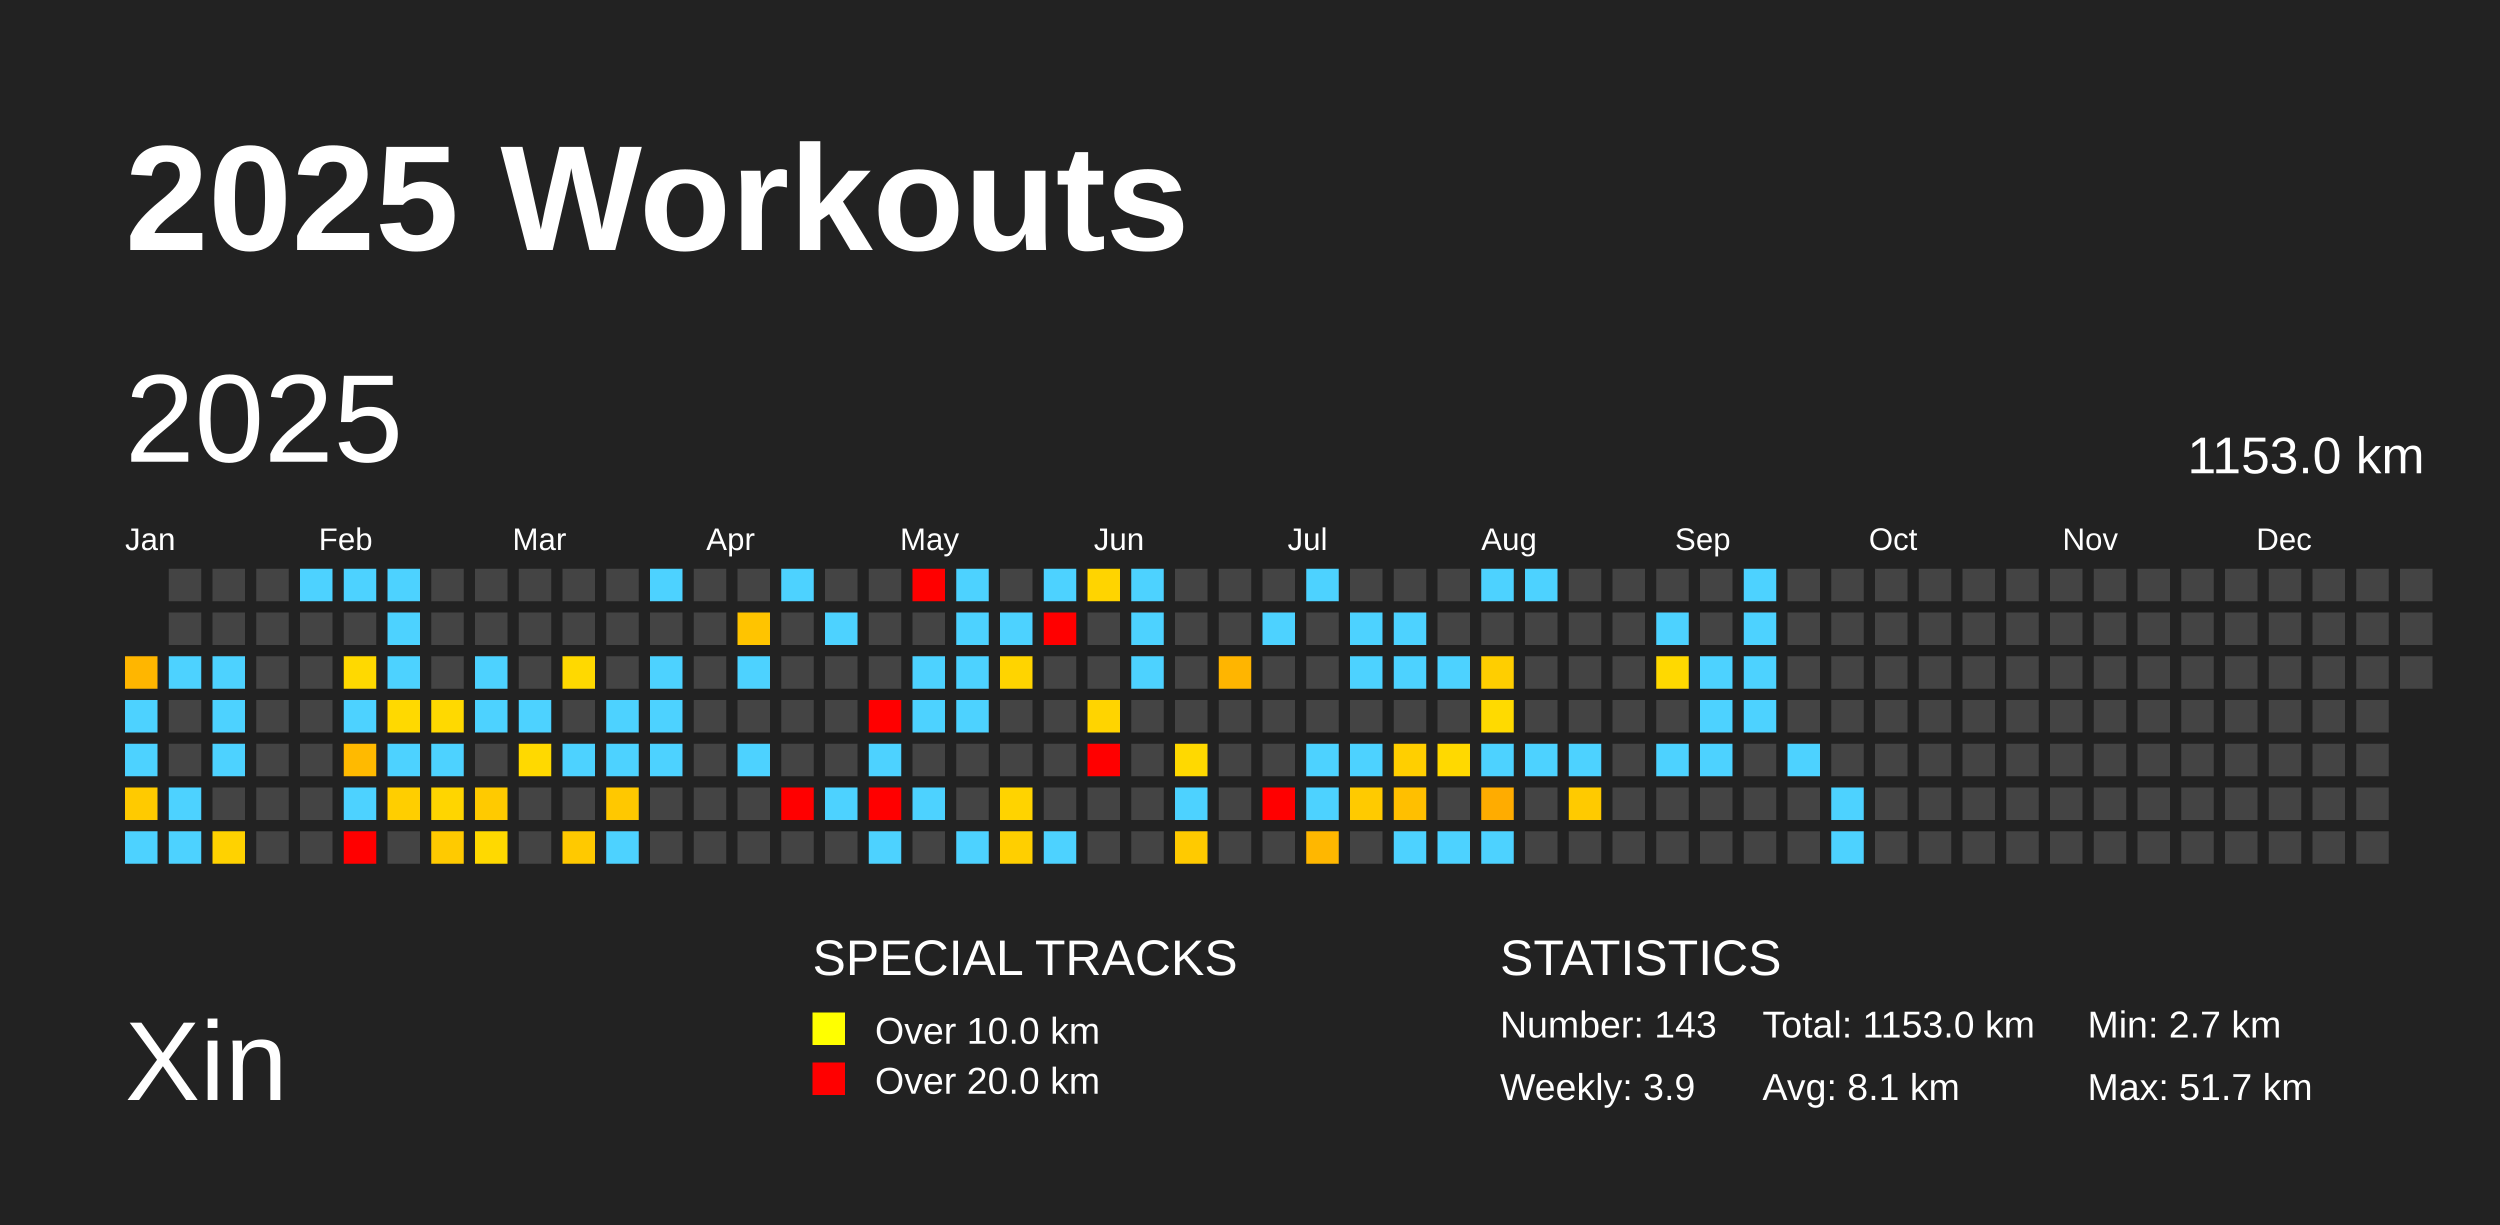
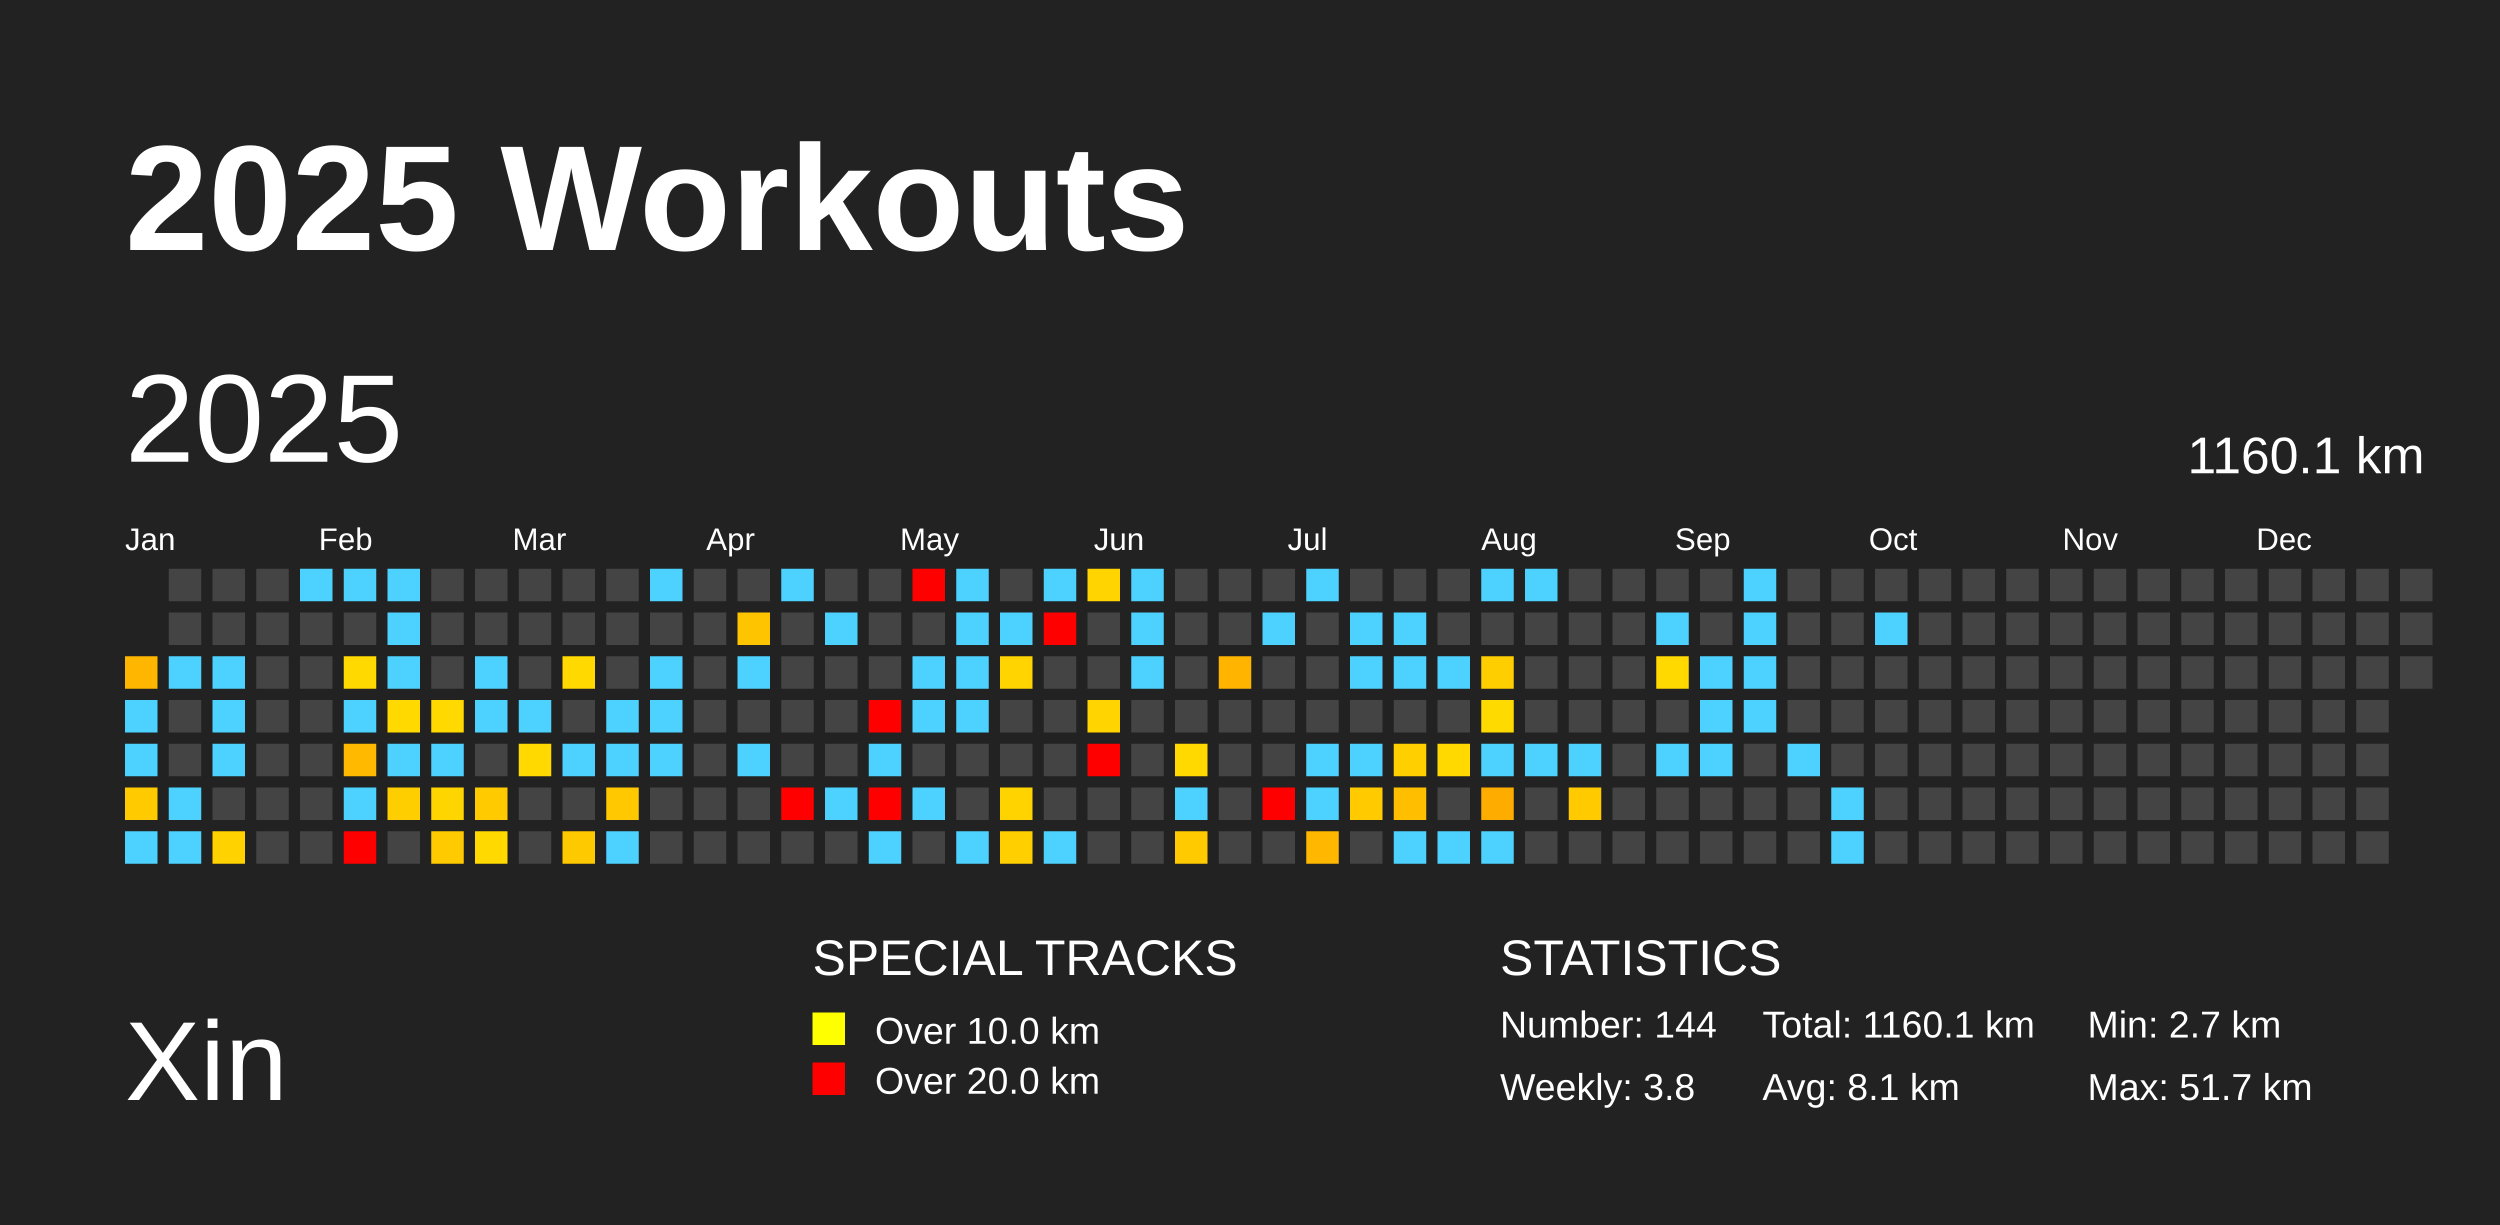
<svg xmlns="http://www.w3.org/2000/svg" baseProfile="full" height="98mm" version="1.1" viewBox="0,0,200,98" width="200mm">
  <defs />
  <rect fill="#222222" height="98" width="200" x="0" y="0" />
  <text fill="#FFFFFF" style="font-size:12px; font-family:Arial; font-weight:bold;" x="10" y="20">2025 Workouts</text>
  <text fill="#FFFFFF" style="font-size:9px; font-family:Arial" x="10" y="88">Xin</text>
  <text fill="#FFFFFF" style="font-size:4px; font-family:Arial" x="65" y="78">SPECIAL TRACKS</text>
  <rect fill="yellow" height="2.6" width="2.6" x="65" y="81" />
  <text fill="#FFFFFF" style="font-size:3px; font-family:Arial" x="70" y="83.5">Over 10.0 km</text>
  <rect fill="red" height="2.6" width="2.6" x="65" y="85" />
  <text fill="#FFFFFF" style="font-size:3px; font-family:Arial" x="70" y="87.5">Over 20.0 km</text>
  <text fill="#FFFFFF" style="font-size:4px; font-family:Arial" x="120" y="78">STATISTICS</text>
-   <text fill="#FFFFFF" style="font-size:3px; font-family:Arial" x="120" y="83">Number: 143</text>
-   <text fill="#FFFFFF" style="font-size:3px; font-family:Arial" x="120" y="88">Weekly: 3.9</text>
-   <text fill="#FFFFFF" style="font-size:3px; font-family:Arial" x="141" y="83">Total: 1153.0 km</text>
+   <text fill="#FFFFFF" style="font-size:3px; font-family:Arial" x="120" y="83">Number: 144</text>
+   <text fill="#FFFFFF" style="font-size:3px; font-family:Arial" x="120" y="88">Weekly: 3.8</text>
+   <text fill="#FFFFFF" style="font-size:3px; font-family:Arial" x="141" y="83">Total: 1160.1 km</text>
  <text fill="#FFFFFF" style="font-size:3px; font-family:Arial" x="141" y="88">Avg: 8.1 km</text>
  <text fill="#FFFFFF" style="font-size:3px; font-family:Arial" x="167" y="83">Min: 2.7 km</text>
  <text fill="#FFFFFF" style="font-size:3px; font-family:Arial" x="167" y="88">Max: 51.7 km</text>
  <text dominant-baseline="hanging" fill="#FFFFFF" style="font-size:10.0px; font-family:Arial;" x="10" y="30">2025</text>
-   <text dominant-baseline="hanging" fill="#FFFFFF" style="font-size:4.125px; font-family:Arial;" x="175" y="35">1153.0 km</text>
+   <text dominant-baseline="hanging" fill="#FFFFFF" style="font-size:4.125px; font-family:Arial;" x="175" y="35">1160.1 km</text>
  <text fill="#FFFFFF" style="font-size:2.5px; font-family:Arial" x="10.0" y="44">Jan</text>
  <text fill="#FFFFFF" style="font-size:2.5px; font-family:Arial" x="25.5" y="44">Feb</text>
  <text fill="#FFFFFF" style="font-size:2.5px; font-family:Arial" x="41.0" y="44">Mar</text>
  <text fill="#FFFFFF" style="font-size:2.5px; font-family:Arial" x="56.5" y="44">Apr</text>
  <text fill="#FFFFFF" style="font-size:2.5px; font-family:Arial" x="72.0" y="44">May</text>
  <text fill="#FFFFFF" style="font-size:2.5px; font-family:Arial" x="87.5" y="44">Jun</text>
  <text fill="#FFFFFF" style="font-size:2.5px; font-family:Arial" x="103.0" y="44">Jul</text>
  <text fill="#FFFFFF" style="font-size:2.5px; font-family:Arial" x="118.5" y="44">Aug</text>
  <text fill="#FFFFFF" style="font-size:2.5px; font-family:Arial" x="134.0" y="44">Sep</text>
  <text fill="#FFFFFF" style="font-size:2.5px; font-family:Arial" x="149.5" y="44">Oct</text>
  <text fill="#FFFFFF" style="font-size:2.5px; font-family:Arial" x="165.0" y="44">Nov</text>
  <text fill="#FFFFFF" style="font-size:2.5px; font-family:Arial" x="180.5" y="44">Dec</text>
  <rect fill="#ffb600" height="2.6" width="2.6" x="10.0" y="52.5" />
  <rect fill="#4dd2ff" height="2.6" width="2.6" x="10.0" y="56.0" />
  <rect fill="#4dd2ff" height="2.6" width="2.6" x="10.0" y="59.5" />
  <rect fill="#ffca00" height="2.6" width="2.6" x="10.0" y="63.0" />
  <rect fill="#4dd2ff" height="2.6" width="2.6" x="10.0" y="66.5" />
  <rect fill="#444444" height="2.6" width="2.6" x="13.5" y="45.5" />
  <rect fill="#444444" height="2.6" width="2.6" x="13.5" y="49.0" />
  <rect fill="#4dd2ff" height="2.6" width="2.6" x="13.5" y="52.5" />
  <rect fill="#444444" height="2.6" width="2.6" x="13.5" y="56.0" />
  <rect fill="#444444" height="2.6" width="2.6" x="13.5" y="59.5" />
  <rect fill="#4dd2ff" height="2.6" width="2.6" x="13.5" y="63.0" />
  <rect fill="#4dd2ff" height="2.6" width="2.6" x="13.5" y="66.5" />
  <rect fill="#444444" height="2.6" width="2.6" x="17.0" y="45.5" />
  <rect fill="#444444" height="2.6" width="2.6" x="17.0" y="49.0" />
  <rect fill="#4dd2ff" height="2.6" width="2.6" x="17.0" y="52.5" />
  <rect fill="#4dd2ff" height="2.6" width="2.6" x="17.0" y="56.0" />
  <rect fill="#4dd2ff" height="2.6" width="2.6" x="17.0" y="59.5" />
  <rect fill="#444444" height="2.6" width="2.6" x="17.0" y="63.0" />
  <rect fill="#ffd200" height="2.6" width="2.6" x="17.0" y="66.5" />
  <rect fill="#444444" height="2.6" width="2.6" x="20.5" y="45.5" />
  <rect fill="#444444" height="2.6" width="2.6" x="20.5" y="49.0" />
  <rect fill="#444444" height="2.6" width="2.6" x="20.5" y="52.5" />
  <rect fill="#444444" height="2.6" width="2.6" x="20.5" y="56.0" />
  <rect fill="#444444" height="2.6" width="2.6" x="20.5" y="59.5" />
  <rect fill="#444444" height="2.6" width="2.6" x="20.5" y="63.0" />
  <rect fill="#444444" height="2.6" width="2.6" x="20.5" y="66.5" />
  <rect fill="#4dd2ff" height="2.6" width="2.6" x="24.0" y="45.5" />
  <rect fill="#444444" height="2.6" width="2.6" x="24.0" y="49.0" />
  <rect fill="#444444" height="2.6" width="2.6" x="24.0" y="52.5" />
  <rect fill="#444444" height="2.6" width="2.6" x="24.0" y="56.0" />
  <rect fill="#444444" height="2.6" width="2.6" x="24.0" y="59.5" />
  <rect fill="#444444" height="2.6" width="2.6" x="24.0" y="63.0" />
  <rect fill="#444444" height="2.6" width="2.6" x="24.0" y="66.5" />
  <rect fill="#4dd2ff" height="2.6" width="2.6" x="27.5" y="45.5" />
  <rect fill="#444444" height="2.6" width="2.6" x="27.5" y="49.0" />
  <rect fill="#ffd900" height="2.6" width="2.6" x="27.5" y="52.5" />
  <rect fill="#4dd2ff" height="2.6" width="2.6" x="27.5" y="56.0" />
  <rect fill="#ffba00" height="2.6" width="2.6" x="27.5" y="59.5" />
  <rect fill="#4dd2ff" height="2.6" width="2.6" x="27.5" y="63.0" />
  <rect fill="red" height="2.6" width="2.6" x="27.5" y="66.5" />
  <rect fill="#4dd2ff" height="2.6" width="2.6" x="31.0" y="45.5" />
  <rect fill="#4dd2ff" height="2.6" width="2.6" x="31.0" y="49.0" />
  <rect fill="#4dd2ff" height="2.6" width="2.6" x="31.0" y="52.5" />
  <rect fill="#ffd900" height="2.6" width="2.6" x="31.0" y="56.0" />
  <rect fill="#4dd2ff" height="2.6" width="2.6" x="31.0" y="59.5" />
  <rect fill="#ffce00" height="2.6" width="2.6" x="31.0" y="63.0" />
  <rect fill="#444444" height="2.6" width="2.6" x="31.0" y="66.5" />
  <rect fill="#444444" height="2.6" width="2.6" x="34.5" y="45.5" />
  <rect fill="#444444" height="2.6" width="2.6" x="34.5" y="49.0" />
  <rect fill="#444444" height="2.6" width="2.6" x="34.5" y="52.5" />
  <rect fill="#ffd900" height="2.6" width="2.6" x="34.5" y="56.0" />
  <rect fill="#4dd2ff" height="2.6" width="2.6" x="34.5" y="59.5" />
  <rect fill="#ffd500" height="2.6" width="2.6" x="34.5" y="63.0" />
  <rect fill="#ffca00" height="2.6" width="2.6" x="34.5" y="66.5" />
  <rect fill="#444444" height="2.6" width="2.6" x="38.0" y="45.5" />
  <rect fill="#444444" height="2.6" width="2.6" x="38.0" y="49.0" />
  <rect fill="#4dd2ff" height="2.6" width="2.6" x="38.0" y="52.5" />
  <rect fill="#4dd2ff" height="2.6" width="2.6" x="38.0" y="56.0" />
  <rect fill="#444444" height="2.6" width="2.6" x="38.0" y="59.5" />
  <rect fill="#ffca00" height="2.6" width="2.6" x="38.0" y="63.0" />
  <rect fill="#ffd900" height="2.6" width="2.6" x="38.0" y="66.5" />
  <rect fill="#444444" height="2.6" width="2.6" x="41.5" y="45.5" />
  <rect fill="#444444" height="2.6" width="2.6" x="41.5" y="49.0" />
  <rect fill="#444444" height="2.6" width="2.6" x="41.5" y="52.5" />
  <rect fill="#4dd2ff" height="2.6" width="2.6" x="41.5" y="56.0" />
  <rect fill="#ffd900" height="2.6" width="2.6" x="41.5" y="59.5" />
  <rect fill="#444444" height="2.6" width="2.6" x="41.5" y="63.0" />
  <rect fill="#444444" height="2.6" width="2.6" x="41.5" y="66.5" />
  <rect fill="#444444" height="2.6" width="2.6" x="45.0" y="45.5" />
  <rect fill="#444444" height="2.6" width="2.6" x="45.0" y="49.0" />
  <rect fill="#ffd900" height="2.6" width="2.6" x="45.0" y="52.5" />
  <rect fill="#444444" height="2.6" width="2.6" x="45.0" y="56.0" />
  <rect fill="#4dd2ff" height="2.6" width="2.6" x="45.0" y="59.5" />
  <rect fill="#444444" height="2.6" width="2.6" x="45.0" y="63.0" />
  <rect fill="#ffc900" height="2.6" width="2.6" x="45.0" y="66.5" />
  <rect fill="#444444" height="2.6" width="2.6" x="48.5" y="45.5" />
  <rect fill="#444444" height="2.6" width="2.6" x="48.5" y="49.0" />
  <rect fill="#444444" height="2.6" width="2.6" x="48.5" y="52.5" />
  <rect fill="#4dd2ff" height="2.6" width="2.6" x="48.5" y="56.0" />
  <rect fill="#4dd2ff" height="2.6" width="2.6" x="48.5" y="59.5" />
  <rect fill="#ffc800" height="2.6" width="2.6" x="48.5" y="63.0" />
  <rect fill="#4dd2ff" height="2.6" width="2.6" x="48.5" y="66.5" />
  <rect fill="#4dd2ff" height="2.6" width="2.6" x="52.0" y="45.5" />
  <rect fill="#444444" height="2.6" width="2.6" x="52.0" y="49.0" />
  <rect fill="#4dd2ff" height="2.6" width="2.6" x="52.0" y="52.5" />
  <rect fill="#4dd2ff" height="2.6" width="2.6" x="52.0" y="56.0" />
  <rect fill="#4dd2ff" height="2.6" width="2.6" x="52.0" y="59.5" />
  <rect fill="#444444" height="2.6" width="2.6" x="52.0" y="63.0" />
  <rect fill="#444444" height="2.6" width="2.6" x="52.0" y="66.5" />
  <rect fill="#444444" height="2.6" width="2.6" x="55.5" y="45.5" />
  <rect fill="#444444" height="2.6" width="2.6" x="55.5" y="49.0" />
  <rect fill="#444444" height="2.6" width="2.6" x="55.5" y="52.5" />
  <rect fill="#444444" height="2.6" width="2.6" x="55.5" y="56.0" />
  <rect fill="#444444" height="2.6" width="2.6" x="55.5" y="59.5" />
  <rect fill="#444444" height="2.6" width="2.6" x="55.5" y="63.0" />
  <rect fill="#444444" height="2.6" width="2.6" x="55.5" y="66.5" />
  <rect fill="#444444" height="2.6" width="2.6" x="59.0" y="45.5" />
  <rect fill="#ffc400" height="2.6" width="2.6" x="59.0" y="49.0" />
  <rect fill="#4dd2ff" height="2.6" width="2.6" x="59.0" y="52.5" />
  <rect fill="#444444" height="2.6" width="2.6" x="59.0" y="56.0" />
  <rect fill="#4dd2ff" height="2.6" width="2.6" x="59.0" y="59.5" />
  <rect fill="#444444" height="2.6" width="2.6" x="59.0" y="63.0" />
  <rect fill="#444444" height="2.6" width="2.6" x="59.0" y="66.5" />
  <rect fill="#4dd2ff" height="2.6" width="2.6" x="62.5" y="45.5" />
  <rect fill="#444444" height="2.6" width="2.6" x="62.5" y="49.0" />
  <rect fill="#444444" height="2.6" width="2.6" x="62.5" y="52.5" />
  <rect fill="#444444" height="2.6" width="2.6" x="62.5" y="56.0" />
  <rect fill="#444444" height="2.6" width="2.6" x="62.5" y="59.5" />
  <rect fill="red" height="2.6" width="2.6" x="62.5" y="63.0" />
  <rect fill="#444444" height="2.6" width="2.6" x="62.5" y="66.5" />
  <rect fill="#444444" height="2.6" width="2.6" x="66.0" y="45.5" />
  <rect fill="#4dd2ff" height="2.6" width="2.6" x="66.0" y="49.0" />
  <rect fill="#444444" height="2.6" width="2.6" x="66.0" y="52.5" />
  <rect fill="#444444" height="2.6" width="2.6" x="66.0" y="56.0" />
  <rect fill="#444444" height="2.6" width="2.6" x="66.0" y="59.5" />
  <rect fill="#4dd2ff" height="2.6" width="2.6" x="66.0" y="63.0" />
  <rect fill="#444444" height="2.6" width="2.6" x="66.0" y="66.5" />
  <rect fill="#444444" height="2.6" width="2.6" x="69.5" y="45.5" />
  <rect fill="#444444" height="2.6" width="2.6" x="69.5" y="49.0" />
  <rect fill="#444444" height="2.6" width="2.6" x="69.5" y="52.5" />
  <rect fill="red" height="2.6" width="2.6" x="69.5" y="56.0" />
  <rect fill="#4dd2ff" height="2.6" width="2.6" x="69.5" y="59.5" />
  <rect fill="red" height="2.6" width="2.6" x="69.5" y="63.0" />
  <rect fill="#4dd2ff" height="2.6" width="2.6" x="69.5" y="66.5" />
  <rect fill="red" height="2.6" width="2.6" x="73.0" y="45.5" />
  <rect fill="#444444" height="2.6" width="2.6" x="73.0" y="49.0" />
  <rect fill="#4dd2ff" height="2.6" width="2.6" x="73.0" y="52.5" />
  <rect fill="#4dd2ff" height="2.6" width="2.6" x="73.0" y="56.0" />
  <rect fill="#444444" height="2.6" width="2.6" x="73.0" y="59.5" />
  <rect fill="#4dd2ff" height="2.6" width="2.6" x="73.0" y="63.0" />
  <rect fill="#444444" height="2.6" width="2.6" x="73.0" y="66.5" />
  <rect fill="#4dd2ff" height="2.6" width="2.6" x="76.5" y="45.5" />
  <rect fill="#4dd2ff" height="2.6" width="2.6" x="76.5" y="49.0" />
  <rect fill="#4dd2ff" height="2.6" width="2.6" x="76.5" y="52.5" />
  <rect fill="#4dd2ff" height="2.6" width="2.6" x="76.5" y="56.0" />
  <rect fill="#444444" height="2.6" width="2.6" x="76.5" y="59.5" />
  <rect fill="#444444" height="2.6" width="2.6" x="76.5" y="63.0" />
  <rect fill="#4dd2ff" height="2.6" width="2.6" x="76.5" y="66.5" />
  <rect fill="#444444" height="2.6" width="2.6" x="80.0" y="45.5" />
  <rect fill="#4dd2ff" height="2.6" width="2.6" x="80.0" y="49.0" />
  <rect fill="#ffd400" height="2.6" width="2.6" x="80.0" y="52.5" />
  <rect fill="#444444" height="2.6" width="2.6" x="80.0" y="56.0" />
  <rect fill="#444444" height="2.6" width="2.6" x="80.0" y="59.5" />
  <rect fill="#ffd300" height="2.6" width="2.6" x="80.0" y="63.0" />
  <rect fill="#ffcf00" height="2.6" width="2.6" x="80.0" y="66.5" />
  <rect fill="#4dd2ff" height="2.6" width="2.6" x="83.5" y="45.5" />
  <rect fill="red" height="2.6" width="2.6" x="83.5" y="49.0" />
  <rect fill="#444444" height="2.6" width="2.6" x="83.5" y="52.5" />
  <rect fill="#444444" height="2.6" width="2.6" x="83.5" y="56.0" />
  <rect fill="#444444" height="2.6" width="2.6" x="83.5" y="59.5" />
  <rect fill="#444444" height="2.6" width="2.6" x="83.5" y="63.0" />
  <rect fill="#4dd2ff" height="2.6" width="2.6" x="83.5" y="66.5" />
  <rect fill="#ffd400" height="2.6" width="2.6" x="87.0" y="45.5" />
  <rect fill="#444444" height="2.6" width="2.6" x="87.0" y="49.0" />
  <rect fill="#444444" height="2.6" width="2.6" x="87.0" y="52.5" />
  <rect fill="#ffd400" height="2.6" width="2.6" x="87.0" y="56.0" />
  <rect fill="red" height="2.6" width="2.6" x="87.0" y="59.5" />
  <rect fill="#444444" height="2.6" width="2.6" x="87.0" y="63.0" />
  <rect fill="#444444" height="2.6" width="2.6" x="87.0" y="66.5" />
  <rect fill="#4dd2ff" height="2.6" width="2.6" x="90.5" y="45.5" />
  <rect fill="#4dd2ff" height="2.6" width="2.6" x="90.5" y="49.0" />
  <rect fill="#4dd2ff" height="2.6" width="2.6" x="90.5" y="52.5" />
  <rect fill="#444444" height="2.6" width="2.6" x="90.5" y="56.0" />
  <rect fill="#444444" height="2.6" width="2.6" x="90.5" y="59.5" />
  <rect fill="#444444" height="2.6" width="2.6" x="90.5" y="63.0" />
  <rect fill="#444444" height="2.6" width="2.6" x="90.5" y="66.5" />
  <rect fill="#444444" height="2.6" width="2.6" x="94.0" y="45.5" />
  <rect fill="#444444" height="2.6" width="2.6" x="94.0" y="49.0" />
  <rect fill="#444444" height="2.6" width="2.6" x="94.0" y="52.5" />
  <rect fill="#444444" height="2.6" width="2.6" x="94.0" y="56.0" />
  <rect fill="#ffd900" height="2.6" width="2.6" x="94.0" y="59.5" />
  <rect fill="#4dd2ff" height="2.6" width="2.6" x="94.0" y="63.0" />
  <rect fill="#ffca00" height="2.6" width="2.6" x="94.0" y="66.5" />
  <rect fill="#444444" height="2.6" width="2.6" x="97.5" y="45.5" />
  <rect fill="#444444" height="2.6" width="2.6" x="97.5" y="49.0" />
  <rect fill="#ffb500" height="2.6" width="2.6" x="97.5" y="52.5" />
  <rect fill="#444444" height="2.6" width="2.6" x="97.5" y="56.0" />
  <rect fill="#444444" height="2.6" width="2.6" x="97.5" y="59.5" />
  <rect fill="#444444" height="2.6" width="2.6" x="97.5" y="63.0" />
  <rect fill="#444444" height="2.6" width="2.6" x="97.5" y="66.5" />
  <rect fill="#444444" height="2.6" width="2.6" x="101.0" y="45.5" />
  <rect fill="#4dd2ff" height="2.6" width="2.6" x="101.0" y="49.0" />
  <rect fill="#444444" height="2.6" width="2.6" x="101.0" y="52.5" />
  <rect fill="#444444" height="2.6" width="2.6" x="101.0" y="56.0" />
  <rect fill="#444444" height="2.6" width="2.6" x="101.0" y="59.5" />
  <rect fill="red" height="2.6" width="2.6" x="101.0" y="63.0" />
  <rect fill="#444444" height="2.6" width="2.6" x="101.0" y="66.5" />
  <rect fill="#4dd2ff" height="2.6" width="2.6" x="104.5" y="45.5" />
  <rect fill="#444444" height="2.6" width="2.6" x="104.5" y="49.0" />
  <rect fill="#444444" height="2.6" width="2.6" x="104.5" y="52.5" />
  <rect fill="#444444" height="2.6" width="2.6" x="104.5" y="56.0" />
  <rect fill="#4dd2ff" height="2.6" width="2.6" x="104.5" y="59.5" />
  <rect fill="#4dd2ff" height="2.6" width="2.6" x="104.5" y="63.0" />
  <rect fill="#ffb700" height="2.6" width="2.6" x="104.5" y="66.5" />
  <rect fill="#444444" height="2.6" width="2.6" x="108.0" y="45.5" />
  <rect fill="#4dd2ff" height="2.6" width="2.6" x="108.0" y="49.0" />
  <rect fill="#4dd2ff" height="2.6" width="2.6" x="108.0" y="52.5" />
  <rect fill="#444444" height="2.6" width="2.6" x="108.0" y="56.0" />
  <rect fill="#4dd2ff" height="2.6" width="2.6" x="108.0" y="59.5" />
  <rect fill="#ffca00" height="2.6" width="2.6" x="108.0" y="63.0" />
  <rect fill="#444444" height="2.6" width="2.6" x="108.0" y="66.5" />
  <rect fill="#444444" height="2.6" width="2.6" x="111.5" y="45.5" />
  <rect fill="#4dd2ff" height="2.6" width="2.6" x="111.5" y="49.0" />
  <rect fill="#4dd2ff" height="2.6" width="2.6" x="111.5" y="52.5" />
  <rect fill="#444444" height="2.6" width="2.6" x="111.5" y="56.0" />
  <rect fill="#ffcf00" height="2.6" width="2.6" x="111.5" y="59.5" />
  <rect fill="#ffbf00" height="2.6" width="2.6" x="111.5" y="63.0" />
  <rect fill="#4dd2ff" height="2.6" width="2.6" x="111.5" y="66.5" />
  <rect fill="#444444" height="2.6" width="2.6" x="115.0" y="45.5" />
  <rect fill="#444444" height="2.6" width="2.6" x="115.0" y="49.0" />
  <rect fill="#4dd2ff" height="2.6" width="2.6" x="115.0" y="52.5" />
  <rect fill="#444444" height="2.6" width="2.6" x="115.0" y="56.0" />
  <rect fill="#ffd900" height="2.6" width="2.6" x="115.0" y="59.5" />
  <rect fill="#444444" height="2.6" width="2.6" x="115.0" y="63.0" />
  <rect fill="#4dd2ff" height="2.6" width="2.6" x="115.0" y="66.5" />
  <rect fill="#4dd2ff" height="2.6" width="2.6" x="118.5" y="45.5" />
  <rect fill="#444444" height="2.6" width="2.6" x="118.5" y="49.0" />
  <rect fill="#ffce00" height="2.6" width="2.6" x="118.5" y="52.5" />
  <rect fill="#ffda00" height="2.6" width="2.6" x="118.5" y="56.0" />
  <rect fill="#4dd2ff" height="2.6" width="2.6" x="118.5" y="59.5" />
  <rect fill="#ffac00" height="2.6" width="2.6" x="118.5" y="63.0" />
  <rect fill="#4dd2ff" height="2.6" width="2.6" x="118.5" y="66.5" />
  <rect fill="#4dd2ff" height="2.6" width="2.6" x="122.0" y="45.5" />
  <rect fill="#444444" height="2.6" width="2.6" x="122.0" y="49.0" />
  <rect fill="#444444" height="2.6" width="2.6" x="122.0" y="52.5" />
  <rect fill="#444444" height="2.6" width="2.6" x="122.0" y="56.0" />
  <rect fill="#4dd2ff" height="2.6" width="2.6" x="122.0" y="59.5" />
  <rect fill="#444444" height="2.6" width="2.6" x="122.0" y="63.0" />
  <rect fill="#444444" height="2.6" width="2.6" x="122.0" y="66.5" />
  <rect fill="#444444" height="2.6" width="2.6" x="125.5" y="45.5" />
  <rect fill="#444444" height="2.6" width="2.6" x="125.5" y="49.0" />
  <rect fill="#444444" height="2.6" width="2.6" x="125.5" y="52.5" />
  <rect fill="#444444" height="2.6" width="2.6" x="125.5" y="56.0" />
  <rect fill="#4dd2ff" height="2.6" width="2.6" x="125.5" y="59.5" />
  <rect fill="#ffca00" height="2.6" width="2.6" x="125.5" y="63.0" />
  <rect fill="#444444" height="2.6" width="2.6" x="125.5" y="66.5" />
  <rect fill="#444444" height="2.6" width="2.6" x="129.0" y="45.5" />
  <rect fill="#444444" height="2.6" width="2.6" x="129.0" y="49.0" />
  <rect fill="#444444" height="2.6" width="2.6" x="129.0" y="52.5" />
  <rect fill="#444444" height="2.6" width="2.6" x="129.0" y="56.0" />
  <rect fill="#444444" height="2.6" width="2.6" x="129.0" y="59.5" />
  <rect fill="#444444" height="2.6" width="2.6" x="129.0" y="63.0" />
  <rect fill="#444444" height="2.6" width="2.6" x="129.0" y="66.5" />
  <rect fill="#444444" height="2.6" width="2.6" x="132.5" y="45.5" />
  <rect fill="#4dd2ff" height="2.6" width="2.6" x="132.5" y="49.0" />
  <rect fill="#ffd900" height="2.6" width="2.6" x="132.5" y="52.5" />
  <rect fill="#444444" height="2.6" width="2.6" x="132.5" y="56.0" />
  <rect fill="#4dd2ff" height="2.6" width="2.6" x="132.5" y="59.5" />
  <rect fill="#444444" height="2.6" width="2.6" x="132.5" y="63.0" />
  <rect fill="#444444" height="2.6" width="2.6" x="132.5" y="66.5" />
  <rect fill="#444444" height="2.6" width="2.6" x="136.0" y="45.5" />
  <rect fill="#444444" height="2.6" width="2.6" x="136.0" y="49.0" />
  <rect fill="#4dd2ff" height="2.6" width="2.6" x="136.0" y="52.5" />
  <rect fill="#4dd2ff" height="2.6" width="2.6" x="136.0" y="56.0" />
  <rect fill="#4dd2ff" height="2.6" width="2.6" x="136.0" y="59.5" />
  <rect fill="#444444" height="2.6" width="2.6" x="136.0" y="63.0" />
  <rect fill="#444444" height="2.6" width="2.6" x="136.0" y="66.5" />
  <rect fill="#4dd2ff" height="2.6" width="2.6" x="139.5" y="45.5" />
  <rect fill="#4dd2ff" height="2.6" width="2.6" x="139.5" y="49.0" />
  <rect fill="#4dd2ff" height="2.6" width="2.6" x="139.5" y="52.5" />
  <rect fill="#4dd2ff" height="2.6" width="2.6" x="139.5" y="56.0" />
  <rect fill="#444444" height="2.6" width="2.6" x="139.5" y="59.5" />
  <rect fill="#444444" height="2.6" width="2.6" x="139.5" y="63.0" />
  <rect fill="#444444" height="2.6" width="2.6" x="139.5" y="66.5" />
  <rect fill="#444444" height="2.6" width="2.6" x="143.0" y="45.5" />
  <rect fill="#444444" height="2.6" width="2.6" x="143.0" y="49.0" />
  <rect fill="#444444" height="2.6" width="2.6" x="143.0" y="52.5" />
  <rect fill="#444444" height="2.6" width="2.6" x="143.0" y="56.0" />
  <rect fill="#4dd2ff" height="2.6" width="2.6" x="143.0" y="59.5" />
  <rect fill="#444444" height="2.6" width="2.6" x="143.0" y="63.0" />
  <rect fill="#444444" height="2.6" width="2.6" x="143.0" y="66.5" />
  <rect fill="#444444" height="2.6" width="2.6" x="146.5" y="45.5" />
  <rect fill="#444444" height="2.6" width="2.6" x="146.5" y="49.0" />
  <rect fill="#444444" height="2.6" width="2.6" x="146.5" y="52.5" />
  <rect fill="#444444" height="2.6" width="2.6" x="146.5" y="56.0" />
  <rect fill="#444444" height="2.6" width="2.6" x="146.5" y="59.5" />
  <rect fill="#4dd2ff" height="2.6" width="2.6" x="146.5" y="63.0" />
  <rect fill="#4dd2ff" height="2.6" width="2.6" x="146.5" y="66.5" />
  <rect fill="#444444" height="2.6" width="2.6" x="150.0" y="45.5" />
-   <rect fill="#444444" height="2.6" width="2.6" x="150.0" y="49.0" />
+   <rect fill="#4dd2ff" height="2.6" width="2.6" x="150.0" y="49.0" />
  <rect fill="#444444" height="2.6" width="2.6" x="150.0" y="52.5" />
  <rect fill="#444444" height="2.6" width="2.6" x="150.0" y="56.0" />
  <rect fill="#444444" height="2.6" width="2.6" x="150.0" y="59.5" />
  <rect fill="#444444" height="2.6" width="2.6" x="150.0" y="63.0" />
  <rect fill="#444444" height="2.6" width="2.6" x="150.0" y="66.5" />
  <rect fill="#444444" height="2.6" width="2.6" x="153.5" y="45.5" />
  <rect fill="#444444" height="2.6" width="2.6" x="153.5" y="49.0" />
  <rect fill="#444444" height="2.6" width="2.6" x="153.5" y="52.5" />
  <rect fill="#444444" height="2.6" width="2.6" x="153.5" y="56.0" />
  <rect fill="#444444" height="2.6" width="2.6" x="153.5" y="59.5" />
  <rect fill="#444444" height="2.6" width="2.6" x="153.5" y="63.0" />
  <rect fill="#444444" height="2.6" width="2.6" x="153.5" y="66.5" />
  <rect fill="#444444" height="2.6" width="2.6" x="157.0" y="45.5" />
  <rect fill="#444444" height="2.6" width="2.6" x="157.0" y="49.0" />
  <rect fill="#444444" height="2.6" width="2.6" x="157.0" y="52.5" />
  <rect fill="#444444" height="2.6" width="2.6" x="157.0" y="56.0" />
  <rect fill="#444444" height="2.6" width="2.6" x="157.0" y="59.5" />
  <rect fill="#444444" height="2.6" width="2.6" x="157.0" y="63.0" />
  <rect fill="#444444" height="2.6" width="2.6" x="157.0" y="66.5" />
  <rect fill="#444444" height="2.6" width="2.6" x="160.5" y="45.5" />
  <rect fill="#444444" height="2.6" width="2.6" x="160.5" y="49.0" />
  <rect fill="#444444" height="2.6" width="2.6" x="160.5" y="52.5" />
  <rect fill="#444444" height="2.6" width="2.6" x="160.5" y="56.0" />
  <rect fill="#444444" height="2.6" width="2.6" x="160.5" y="59.5" />
  <rect fill="#444444" height="2.6" width="2.6" x="160.5" y="63.0" />
  <rect fill="#444444" height="2.6" width="2.6" x="160.5" y="66.5" />
  <rect fill="#444444" height="2.6" width="2.6" x="164.0" y="45.5" />
  <rect fill="#444444" height="2.6" width="2.6" x="164.0" y="49.0" />
  <rect fill="#444444" height="2.6" width="2.6" x="164.0" y="52.5" />
  <rect fill="#444444" height="2.6" width="2.6" x="164.0" y="56.0" />
  <rect fill="#444444" height="2.6" width="2.6" x="164.0" y="59.5" />
  <rect fill="#444444" height="2.6" width="2.6" x="164.0" y="63.0" />
  <rect fill="#444444" height="2.6" width="2.6" x="164.0" y="66.5" />
  <rect fill="#444444" height="2.6" width="2.6" x="167.5" y="45.5" />
  <rect fill="#444444" height="2.6" width="2.6" x="167.5" y="49.0" />
  <rect fill="#444444" height="2.6" width="2.6" x="167.5" y="52.5" />
  <rect fill="#444444" height="2.6" width="2.6" x="167.5" y="56.0" />
  <rect fill="#444444" height="2.6" width="2.6" x="167.5" y="59.5" />
  <rect fill="#444444" height="2.6" width="2.6" x="167.5" y="63.0" />
  <rect fill="#444444" height="2.6" width="2.6" x="167.5" y="66.5" />
  <rect fill="#444444" height="2.6" width="2.6" x="171.0" y="45.5" />
  <rect fill="#444444" height="2.6" width="2.6" x="171.0" y="49.0" />
  <rect fill="#444444" height="2.6" width="2.6" x="171.0" y="52.5" />
  <rect fill="#444444" height="2.6" width="2.6" x="171.0" y="56.0" />
  <rect fill="#444444" height="2.6" width="2.6" x="171.0" y="59.5" />
  <rect fill="#444444" height="2.6" width="2.6" x="171.0" y="63.0" />
  <rect fill="#444444" height="2.6" width="2.6" x="171.0" y="66.5" />
  <rect fill="#444444" height="2.6" width="2.6" x="174.5" y="45.5" />
  <rect fill="#444444" height="2.6" width="2.6" x="174.5" y="49.0" />
  <rect fill="#444444" height="2.6" width="2.6" x="174.5" y="52.5" />
  <rect fill="#444444" height="2.6" width="2.6" x="174.5" y="56.0" />
  <rect fill="#444444" height="2.6" width="2.6" x="174.5" y="59.5" />
  <rect fill="#444444" height="2.6" width="2.6" x="174.5" y="63.0" />
  <rect fill="#444444" height="2.6" width="2.6" x="174.5" y="66.5" />
  <rect fill="#444444" height="2.6" width="2.6" x="178.0" y="45.5" />
  <rect fill="#444444" height="2.6" width="2.6" x="178.0" y="49.0" />
  <rect fill="#444444" height="2.6" width="2.6" x="178.0" y="52.5" />
  <rect fill="#444444" height="2.6" width="2.6" x="178.0" y="56.0" />
  <rect fill="#444444" height="2.6" width="2.6" x="178.0" y="59.5" />
  <rect fill="#444444" height="2.6" width="2.6" x="178.0" y="63.0" />
  <rect fill="#444444" height="2.6" width="2.6" x="178.0" y="66.5" />
  <rect fill="#444444" height="2.6" width="2.6" x="181.5" y="45.5" />
  <rect fill="#444444" height="2.6" width="2.6" x="181.5" y="49.0" />
  <rect fill="#444444" height="2.6" width="2.6" x="181.5" y="52.5" />
  <rect fill="#444444" height="2.6" width="2.6" x="181.5" y="56.0" />
  <rect fill="#444444" height="2.6" width="2.6" x="181.5" y="59.5" />
  <rect fill="#444444" height="2.6" width="2.6" x="181.5" y="63.0" />
  <rect fill="#444444" height="2.6" width="2.6" x="181.5" y="66.5" />
  <rect fill="#444444" height="2.6" width="2.6" x="185.0" y="45.5" />
  <rect fill="#444444" height="2.6" width="2.6" x="185.0" y="49.0" />
  <rect fill="#444444" height="2.6" width="2.6" x="185.0" y="52.5" />
  <rect fill="#444444" height="2.6" width="2.6" x="185.0" y="56.0" />
  <rect fill="#444444" height="2.6" width="2.6" x="185.0" y="59.5" />
  <rect fill="#444444" height="2.6" width="2.6" x="185.0" y="63.0" />
  <rect fill="#444444" height="2.6" width="2.6" x="185.0" y="66.5" />
  <rect fill="#444444" height="2.6" width="2.6" x="188.5" y="45.5" />
  <rect fill="#444444" height="2.6" width="2.6" x="188.5" y="49.0" />
  <rect fill="#444444" height="2.6" width="2.6" x="188.5" y="52.5" />
  <rect fill="#444444" height="2.6" width="2.6" x="188.5" y="56.0" />
  <rect fill="#444444" height="2.6" width="2.6" x="188.5" y="59.5" />
  <rect fill="#444444" height="2.6" width="2.6" x="188.5" y="63.0" />
  <rect fill="#444444" height="2.6" width="2.6" x="188.5" y="66.5" />
  <rect fill="#444444" height="2.6" width="2.6" x="192.0" y="45.5" />
  <rect fill="#444444" height="2.6" width="2.6" x="192.0" y="49.0" />
  <rect fill="#444444" height="2.6" width="2.6" x="192.0" y="52.5" />
</svg>
